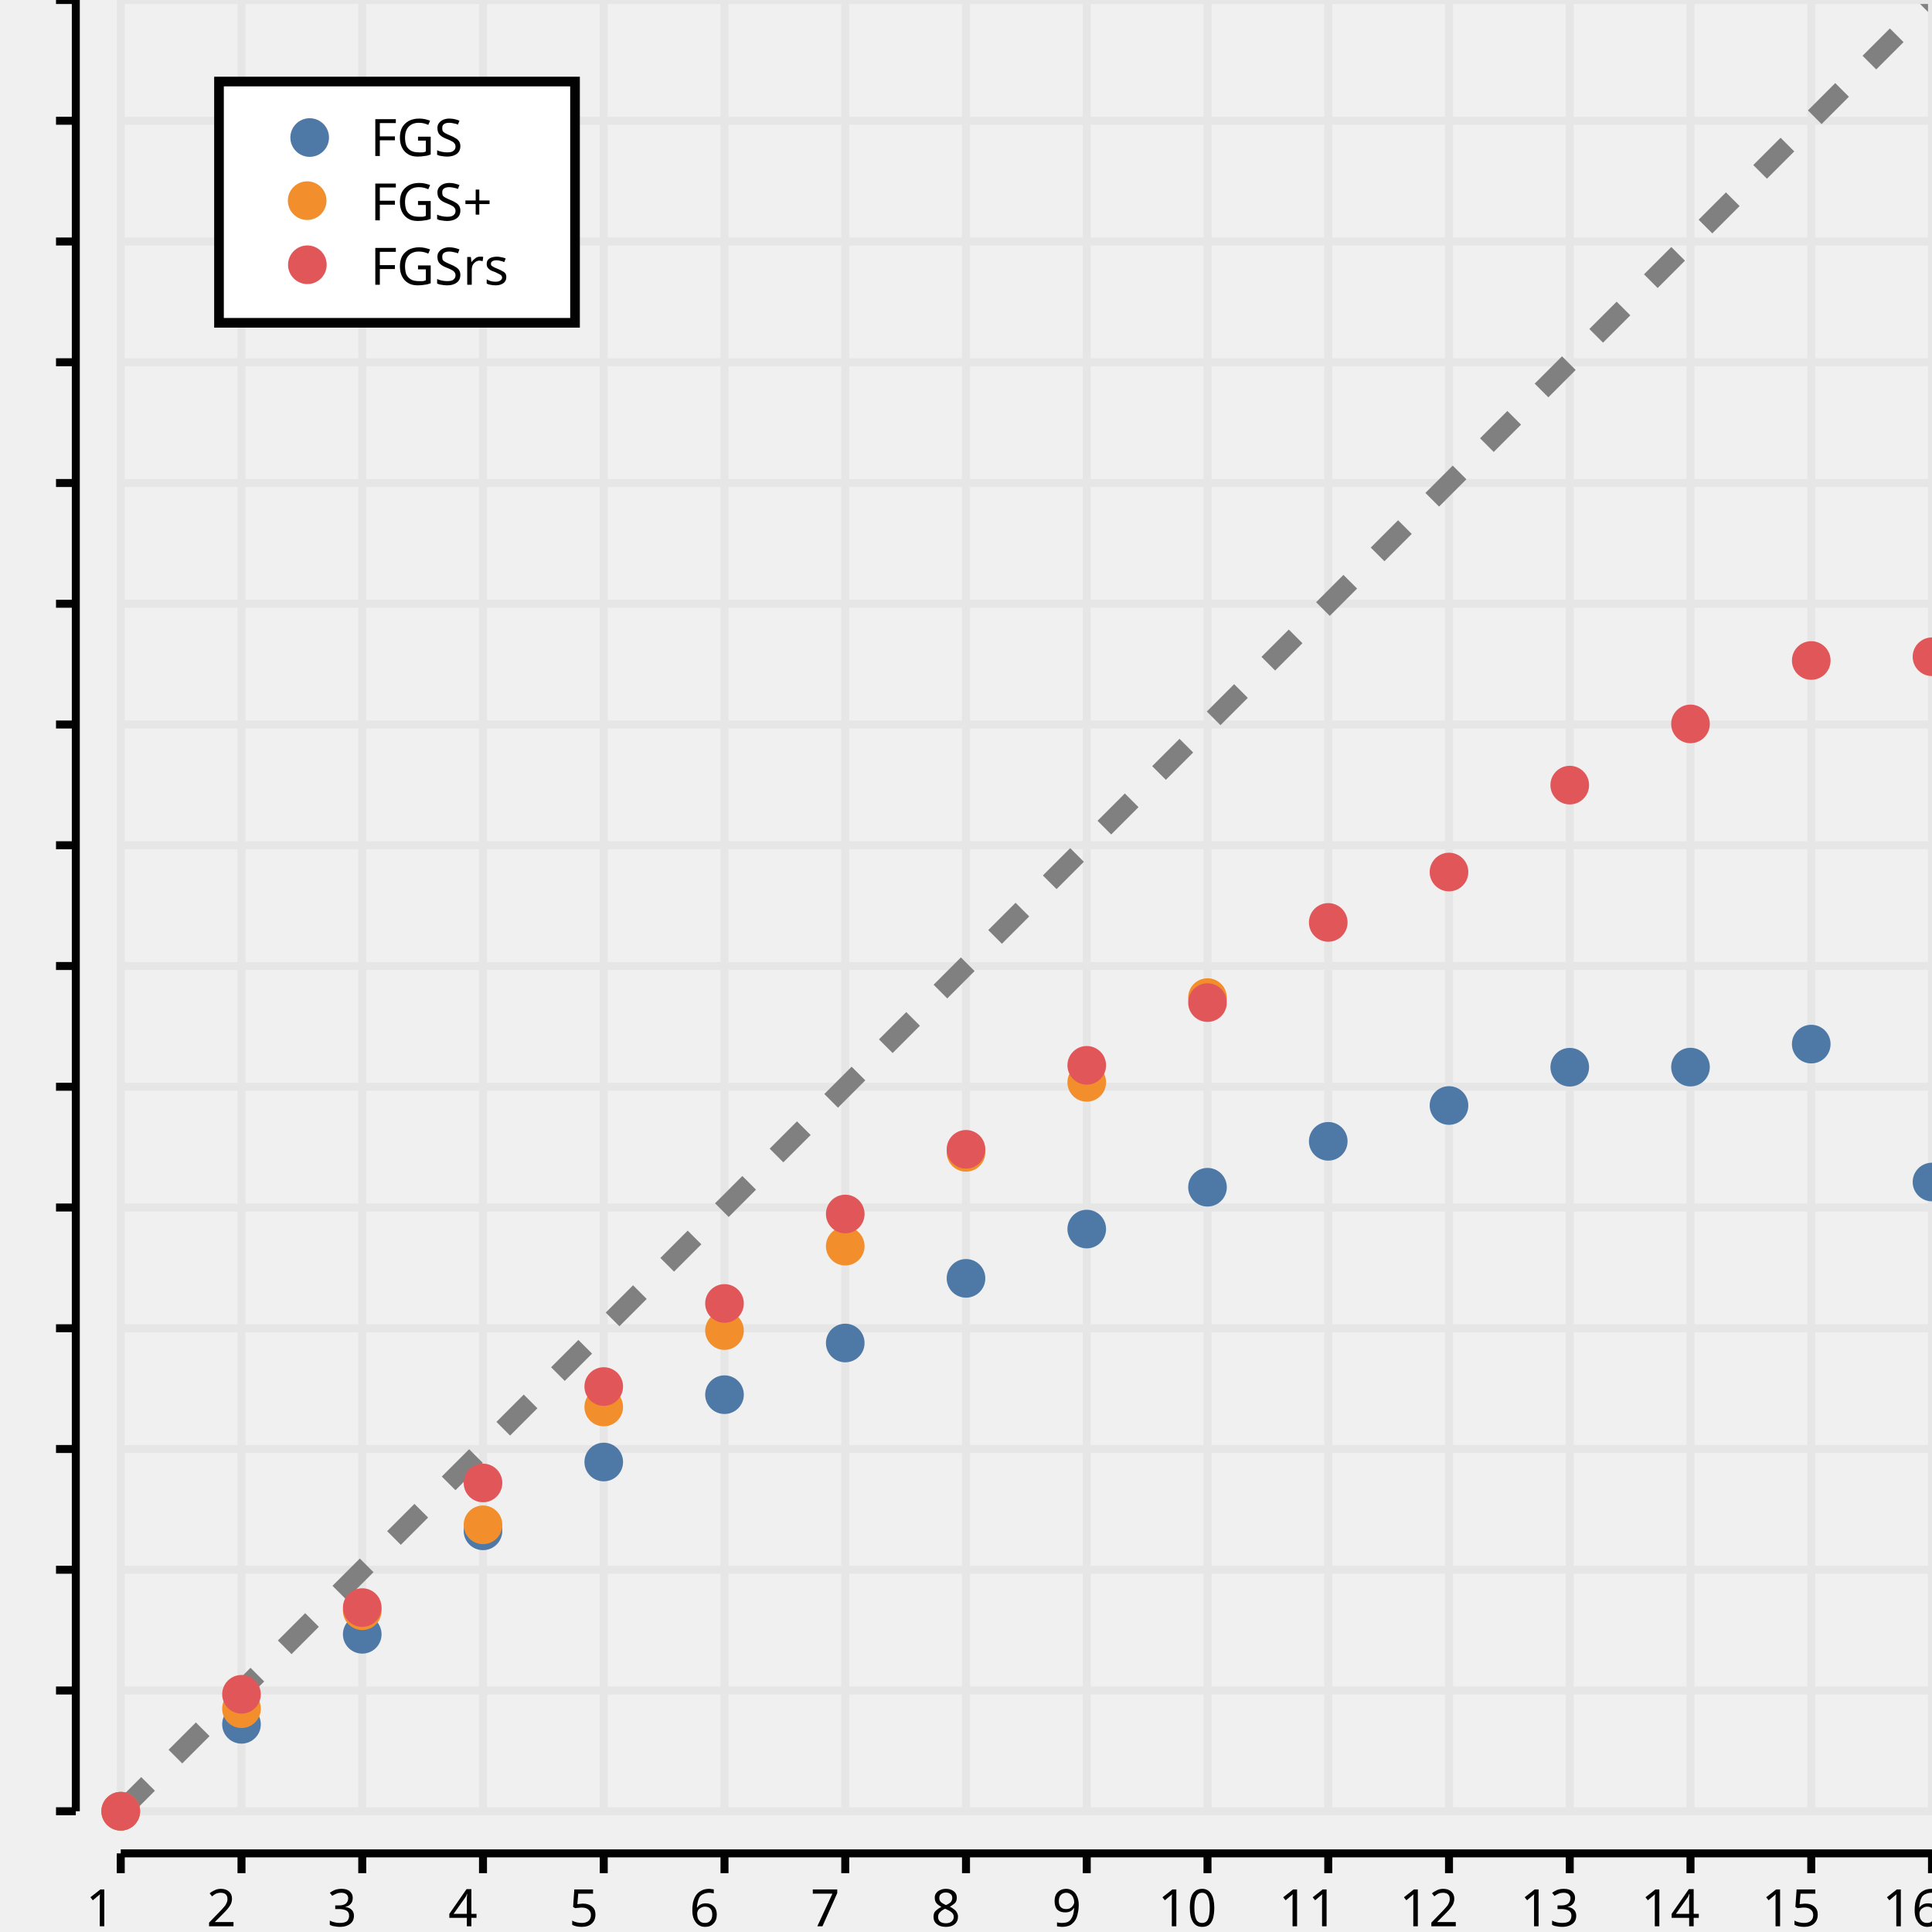
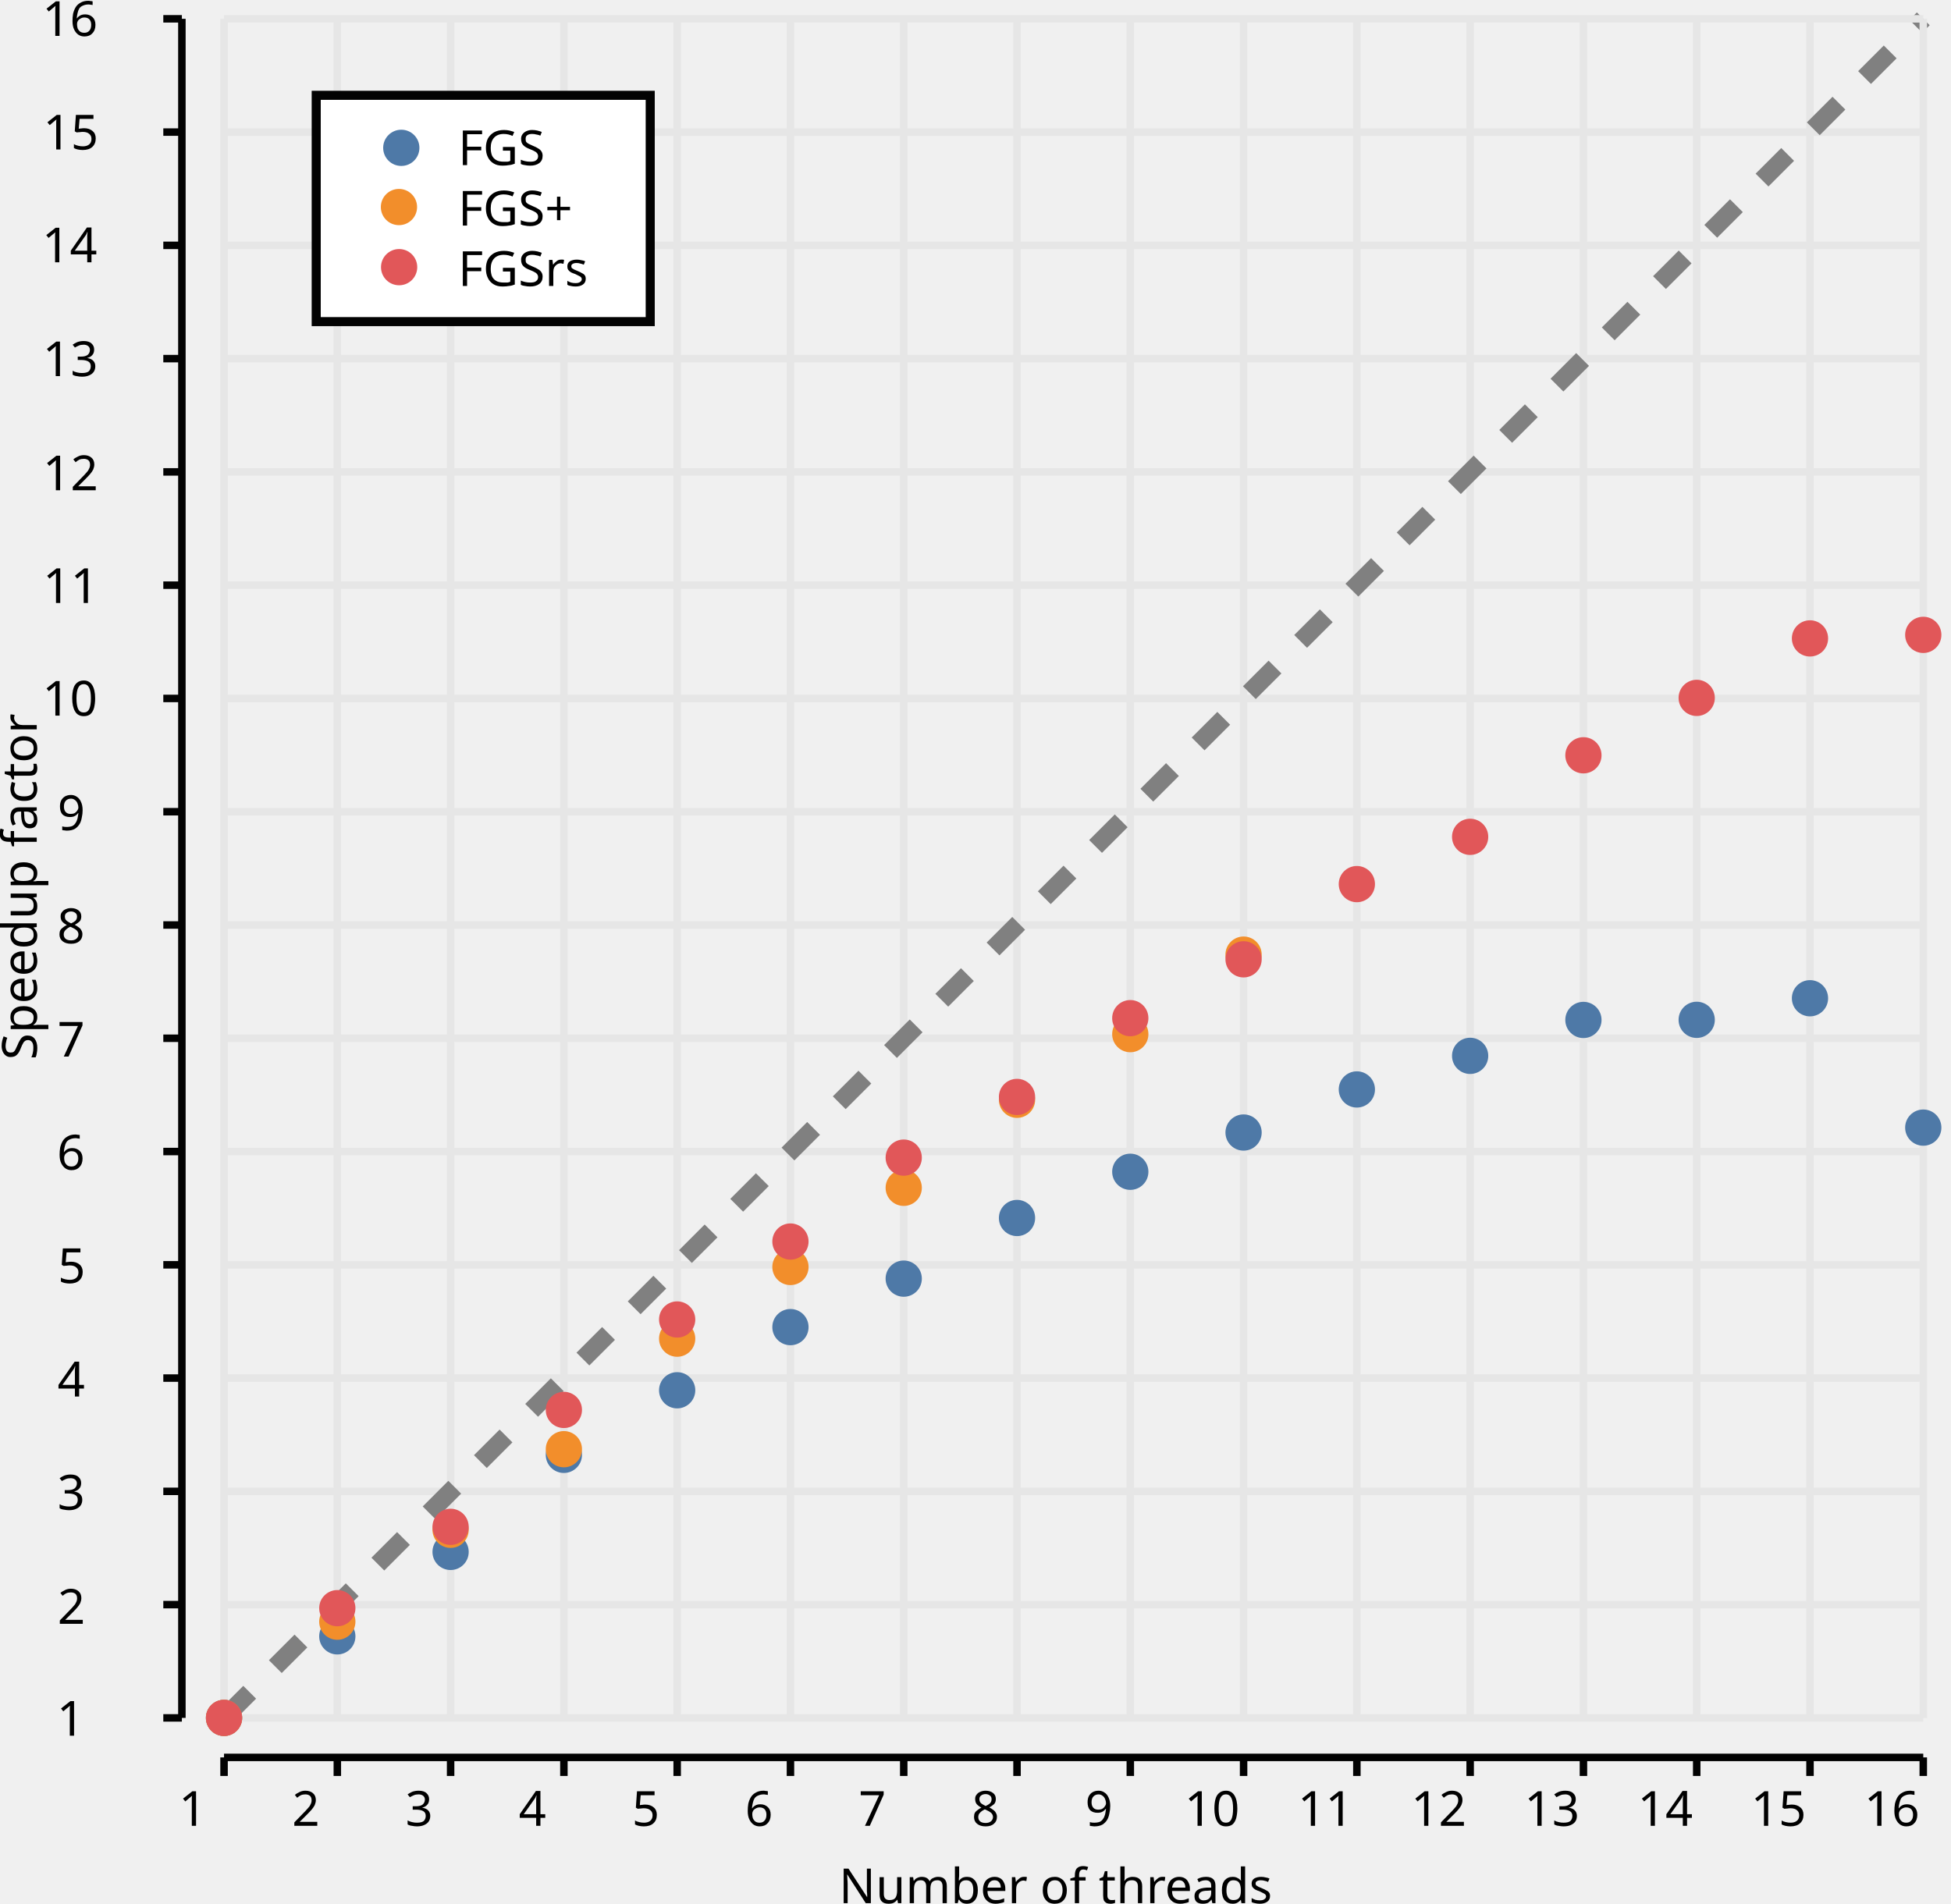
- <svg xmlns="http://www.w3.org/2000/svg" width="100" height="100" viewBox="0 -100 100 100" version="1.1" id="svg70">
-   <defs id="defs2" />
-   <path style="fill:none;stroke:#e6e6e6;stroke-width:0.413;stroke-opacity:1" d="m 6.25,-100 10e-5,93.75" id="path5231" />
-   <path style="fill:none;stroke:#e6e6e6;stroke-width:0.413;stroke-opacity:1" d="m 12.5,-100 10e-5,93.75" id="path5233" />
-   <path style="fill:none;stroke:#e6e6e6;stroke-width:0.413;stroke-opacity:1" d="m 18.75,-100 10e-5,93.75" id="path5235" />
-   <path style="fill:none;stroke:#e6e6e6;stroke-width:0.413;stroke-opacity:1" d="m 25,-100 10e-5,93.75" id="path5237" />
-   <path style="fill:none;stroke:#e6e6e6;stroke-width:0.413;stroke-opacity:1" d="m 31.25,-100 10e-5,93.75" id="path5239" />
-   <path style="fill:none;stroke:#e6e6e6;stroke-width:0.413;stroke-opacity:1" d="m 37.5,-100 1e-4,93.75" id="path5241" />
-   <path style="fill:none;stroke:#e6e6e6;stroke-width:0.413;stroke-opacity:1" d="m 43.75,-100 1e-4,93.75" id="path5243" />
-   <path style="fill:none;stroke:#e6e6e6;stroke-width:0.413;stroke-opacity:1" d="m 50,-100 1e-4,93.75" id="path5245" />
-   <path style="fill:none;stroke:#e6e6e6;stroke-width:0.413;stroke-opacity:1" d="m 56.25,-100 10e-5,93.75" id="path5247" />
-   <path style="fill:none;stroke:#e6e6e6;stroke-width:0.413;stroke-opacity:1" d="m 62.5,-100 1e-4,93.75" id="path5249" />
-   <path style="fill:none;stroke:#e6e6e6;stroke-width:0.413;stroke-opacity:1" d="m 68.75,-100 1e-4,93.75" id="path5251" />
-   <path style="fill:none;stroke:#e6e6e6;stroke-width:0.413;stroke-opacity:1" d="m 75,-100 1e-4,93.75" id="path5253" />
-   <path style="fill:none;stroke:#e6e6e6;stroke-width:0.413;stroke-opacity:1" d="m 81.25,-100 1e-4,93.75" id="path5255" />
-   <path style="fill:none;stroke:#e6e6e6;stroke-width:0.413;stroke-opacity:1" d="m 87.5,-100 1e-4,93.75" id="path5257" />
-   <path style="fill:none;stroke:#e6e6e6;stroke-width:0.413;stroke-opacity:1" d="m 93.75,-100 1e-4,93.75" id="path5259" />
-   <path style="fill:none;stroke:#e6e6e6;stroke-width:0.413;stroke-opacity:1" d="m 6.25,-93.75 93.75,-9.6e-5" id="path5263" />
-   <path style="fill:none;stroke:#e6e6e6;stroke-width:0.413;stroke-opacity:1" d="m 6.25,-87.5 93.75,-9.6e-5" id="path5265" />
-   <path style="fill:none;stroke:#e6e6e6;stroke-width:0.413;stroke-opacity:1" d="m 6.25,-81.25 93.75,-9.6e-5" id="path5267" />
-   <path style="fill:none;stroke:#e6e6e6;stroke-width:0.413;stroke-opacity:1" d="m 6.25,-75 93.75,-9.6e-5" id="path5269" />
-   <path style="fill:none;stroke:#e6e6e6;stroke-width:0.413;stroke-opacity:1" d="M 6.25,-68.75 100,-68.75" id="path5271" />
-   <path style="fill:none;stroke:#e6e6e6;stroke-width:0.413;stroke-opacity:1" d="m 6.25,-62.5 93.75,-9.6e-5" id="path5273" />
-   <path style="fill:none;stroke:#e6e6e6;stroke-width:0.413;stroke-opacity:1" d="m 6.25,-56.25 93.75,-9.6e-5" id="path5275" />
-   <path style="fill:none;stroke:#e6e6e6;stroke-width:0.413;stroke-opacity:1" d="m 6.25,-50 93.75,-9.6e-5" id="path5277" />
-   <path style="fill:none;stroke:#e6e6e6;stroke-width:0.413;stroke-opacity:1" d="m 6.25,-43.75 93.75,-9.6e-5" id="path5279" />
-   <path style="fill:none;stroke:#e6e6e6;stroke-width:0.413;stroke-opacity:1" d="m 6.25,-37.5 93.75,-9.6e-5" id="path5281" />
-   <path style="fill:none;stroke:#e6e6e6;stroke-width:0.413;stroke-opacity:1" d="m 6.25,-31.25 93.75,-9.6e-5" id="path5283" />
-   <path style="fill:none;stroke:#e6e6e6;stroke-width:0.413;stroke-opacity:1" d="m 6.25,-25 93.75,-9.6e-5" id="path5285" />
-   <path style="fill:none;stroke:#e6e6e6;stroke-width:0.413;stroke-opacity:1" d="m 6.25,-18.75 93.75,-9.6e-5" id="path5287" />
-   <path style="fill:none;stroke:#e6e6e6;stroke-width:0.413;stroke-opacity:1" d="m 6.25,-12.5 93.75,-9.6e-5" id="path5289" />
-   <path style="fill:none;stroke:#e6e6e6;stroke-width:0.413;stroke-opacity:1" d="M 6.25,-6.25 100,-6.25" id="path5291" />
-   <path d="M 6.25,-6.25 100,-100" stroke="#808080" stroke-dasharray="2, 2" id="path6" />
-   <path style="fill:none;stroke:#020202;stroke-width:0.413;stroke-opacity:1" d="M 6.25,-3.045 V -4.07" id="path6302" />
-   <path style="fill:none;stroke:#020202;stroke-width:0.413;stroke-opacity:1" d="M 12.5,-3.045 V -4.07" id="path6304" />
-   <path style="fill:none;stroke:#020202;stroke-width:0.413;stroke-opacity:1" d="M 18.75,-3.045 V -4.07" id="path6306" />
-   <path style="fill:none;stroke:#020202;stroke-width:0.413;stroke-opacity:1" d="M 25,-3.045 V -4.07" id="path6308" />
-   <path style="fill:none;stroke:#020202;stroke-width:0.413;stroke-opacity:1" d="M 31.25,-3.045 V -4.07" id="path6310" />
-   <path style="fill:none;stroke:#020202;stroke-width:0.413;stroke-opacity:1" d="M 37.5,-3.045 V -4.07" id="path6312" />
-   <path style="fill:none;stroke:#020202;stroke-width:0.413;stroke-opacity:1" d="M 43.75,-3.045 V -4.07" id="path6314" />
-   <path style="fill:none;stroke:#020202;stroke-width:0.413;stroke-opacity:1" d="M 50,-3.045 V -4.07" id="path6316" />
-   <path style="fill:none;stroke:#020202;stroke-width:0.413;stroke-opacity:1" d="M 56.25,-3.045 V -4.07" id="path6318" />
-   <path style="fill:none;stroke:#020202;stroke-width:0.413;stroke-opacity:1" d="M 62.5,-3.045 V -4.07" id="path6320" />
-   <path style="fill:none;stroke:#020202;stroke-width:0.413;stroke-opacity:1" d="M 68.75,-3.045 V -4.07" id="path6322" />
-   <path style="fill:none;stroke:#020202;stroke-width:0.413;stroke-opacity:1" d="M 75,-3.045 V -4.07" id="path6324" />
-   <path style="fill:none;stroke:#020202;stroke-width:0.413;stroke-opacity:1" d="M 81.25,-3.045 V -4.07" id="path6326" />
-   <path style="fill:none;stroke:#020202;stroke-width:0.413;stroke-opacity:1" d="M 87.5,-3.045 V -4.07" id="path6328" />
-   <path style="fill:none;stroke:#020202;stroke-width:0.413;stroke-opacity:1" d="M 93.75,-3.045 V -4.07" id="path6330" />
-   <path style="fill:none;stroke:#020202;stroke-width:0.413;stroke-opacity:1" d="M 100,-3.045 V -4.07" id="path6900" />
-   <path style="fill:none;stroke:#020202;stroke-width:0.413;stroke-opacity:1" d="m 2.899,-93.75 h 1.024" id="path6906" />
-   <path style="fill:none;stroke:#020202;stroke-width:0.413;stroke-opacity:1" d="m 2.899,-87.5 h 1.024" id="path6908" />
-   <path style="fill:none;stroke:#020202;stroke-width:0.413;stroke-opacity:1" d="m 2.899,-81.25 h 1.024" id="path6910" />
-   <path style="fill:none;stroke:#020202;stroke-width:0.413;stroke-opacity:1" d="m 2.899,-75 h 1.024" id="path6912" />
-   <path style="fill:none;stroke:#020202;stroke-width:0.413;stroke-opacity:1" d="m 2.899,-68.75 h 1.024" id="path6914" />
-   <path style="fill:none;stroke:#020202;stroke-width:0.413;stroke-opacity:1" d="m 2.899,-62.5 h 1.024" id="path6916" />
-   <path style="fill:none;stroke:#020202;stroke-width:0.413;stroke-opacity:1" d="m 2.899,-56.25 h 1.024" id="path6918" />
-   <path style="fill:none;stroke:#020202;stroke-width:0.413;stroke-opacity:1" d="m 2.899,-50 h 1.024" id="path6920" />
-   <path style="fill:none;stroke:#020202;stroke-width:0.413;stroke-opacity:1" d="m 2.899,-43.75 h 1.024" id="path6922" />
-   <path style="fill:none;stroke:#020202;stroke-width:0.413;stroke-opacity:1" d="m 2.899,-37.5 h 1.024" id="path6924" />
-   <path style="fill:none;stroke:#020202;stroke-width:0.413;stroke-opacity:1" d="m 2.899,-31.25 h 1.024" id="path6926" />
-   <path style="fill:none;stroke:#020202;stroke-width:0.413;stroke-opacity:1" d="m 2.899,-25 h 1.024" id="path6928" />
-   <path style="fill:none;stroke:#020202;stroke-width:0.413;stroke-opacity:1" d="m 2.899,-18.75 h 1.024" id="path6930" />
-   <path style="fill:none;stroke:#020202;stroke-width:0.413;stroke-opacity:1" d="m 2.899,-12.5 h 1.024" id="path6932" />
-   <path style="fill:none;stroke:#020202;stroke-width:0.413;stroke-opacity:1" d="m 2.899,-6.25 h 1.024" id="path6934" />
-   <path style="fill:none;stroke:#020202;stroke-width:0.413;stroke-opacity:1" d="m 2.899,-100 h 1.024" id="path6938" />
-   <path style="fill:none;stroke:#020202;stroke-width:0.413;stroke-opacity:1" d="M 3.924,-6.25 V -100" id="path6944" />
-   <path style="fill:none;stroke:#020202;stroke-width:0.413;stroke-opacity:1" d="M 100,-4.07 H 6.25" id="path7121" />
-   <text xml:space="preserve" style="font-size:2.667px;line-height:1.25;font-family:sans-serif;-inkscape-font-specification:'sans-serif, Normal';text-align:center;letter-spacing:0px;text-anchor:middle" x="6.25" y="-0.296" id="text28380">
-     <tspan id="tspan28378" x="6.25" y="-0.296">1</tspan>
+ <svg xmlns="http://www.w3.org/2000/svg" width="107.64" height="105.05" version="1.1" viewBox="0 -100 107.64 105.05">
+   <g fill="none" stroke="#e6e6e6" stroke-width=".413">
+     <path d="m12.361-98.962 1e-4 93.75" />
+     <path d="m18.611-98.962 1e-4 93.75" />
+     <path d="m24.861-98.962 1e-4 93.75" />
+     <path d="m31.111-98.962 1e-4 93.75" />
+     <path d="m37.361-98.962 1e-4 93.75" />
+     <path d="m43.611-98.962 1e-4 93.75" />
+     <path d="m49.861-98.962 1e-4 93.75" />
+     <path d="m56.111-98.962 1e-4 93.75" />
+     <path d="m62.361-98.962 1e-4 93.75" />
+     <path d="m68.611-98.962 1e-4 93.75" />
+     <path d="m74.861-98.962 1e-4 93.75" />
+     <path d="m81.111-98.962 1e-4 93.75" />
+     <path d="m87.361-98.962 1e-4 93.75" />
+     <path d="m93.611-98.962 1e-4 93.75" />
+     <path d="m99.861-98.962 1e-4 93.75" />
+     <path d="m12.361-92.712 93.75-9.6e-5" />
+     <path d="m12.361-86.462 93.75-9.6e-5" />
+     <path d="m12.361-80.212 93.75-9.6e-5" />
+     <path d="m12.361-73.962 93.75-9.6e-5" />
+     <path d="m12.361-67.712 93.75-9.6e-5" />
+     <path d="m12.361-61.462 93.75-9.6e-5" />
+     <path d="m12.361-55.212 93.75-9.6e-5" />
+     <path d="m12.361-48.962 93.75-9.6e-5" />
+     <path d="m12.361-42.712 93.75-9.6e-5" />
+     <path d="m12.361-36.462 93.75-9.6e-5" />
+     <path d="m12.361-30.212 93.75-9.6e-5" />
+     <path d="m12.361-23.962 93.75-9.6e-5" />
+     <path d="m12.361-17.712 93.75-9.6e-5" />
+     <path d="m12.361-11.462 93.75-9.6e-5" />
+     <path d="m12.361-5.212 93.75-9.56e-5" />
+   </g>
+   <path d="m12.361-5.212 93.75-93.75" stroke="#808080" stroke-dasharray="2, 2" />
+   <g fill="none" stroke="#020202" stroke-width=".413">
+     <path d="m12.361-2.008v-1.024" />
+     <path d="m18.611-2.008v-1.024" />
+     <path d="m24.861-2.008v-1.024" />
+     <path d="m31.111-2.008v-1.024" />
+     <path d="m37.361-2.008v-1.024" />
+     <path d="m43.611-2.008v-1.024" />
+     <path d="m49.861-2.008v-1.024" />
+     <path d="m56.111-2.008v-1.024" />
+     <path d="m62.361-2.008v-1.024" />
+     <path d="m68.611-2.008v-1.024" />
+     <path d="m74.861-2.008v-1.024" />
+     <path d="m81.111-2.008v-1.024" />
+     <path d="m87.361-2.008v-1.024" />
+     <path d="m93.611-2.008v-1.024" />
+     <path d="m99.861-2.008v-1.024" />
+     <path d="m106.11-2.008v-1.024" />
+     <path d="m9.01-92.712h1.024" />
+     <path d="m9.01-86.462h1.024" />
+     <path d="m9.01-80.212h1.024" />
+     <path d="m9.01-73.962h1.024" />
+     <path d="m9.01-67.712h1.024" />
+     <path d="m9.01-61.462h1.024" />
+     <path d="m9.01-55.212h1.024" />
+     <path d="m9.01-48.962h1.024" />
+     <path d="m9.01-42.712h1.024" />
+     <path d="m9.01-36.462h1.024" />
+     <path d="m9.01-30.212h1.024" />
+     <path d="m9.01-23.962h1.024" />
+     <path d="m9.01-17.712h1.024" />
+     <path d="m9.01-11.462h1.024" />
+     <path d="m9.01-5.212h1.024" />
+     <path d="m9.01-98.962h1.024" />
+     <path d="m10.035-5.212v-93.75" />
+     <path d="m106.11-3.032h-93.75" />
+   </g>
+   <g font-family="sans-serif" font-size="2.667px" letter-spacing="0px" text-anchor="middle">
+     <text x="12.361" y="0.742" text-align="center" style="line-height:1.25" xml:space="preserve">
+       <tspan x="12.361" y="0.742">1</tspan>
+     </text>
+     <text x="18.611" y="0.742" text-align="center" style="line-height:1.25" xml:space="preserve">
+       <tspan x="18.611" y="0.742">2</tspan>
+     </text>
+     <text x="24.861" y="0.742" text-align="center" style="line-height:1.25" xml:space="preserve">
+       <tspan x="24.861" y="0.742">3</tspan>
+     </text>
+     <text x="31.111" y="0.742" text-align="center" style="line-height:1.25" xml:space="preserve">
+       <tspan x="31.111" y="0.742">4</tspan>
+     </text>
+     <text x="37.361" y="0.742" text-align="center" style="line-height:1.25" xml:space="preserve">
+       <tspan x="37.361" y="0.742">5</tspan>
+     </text>
+     <text x="43.611" y="0.742" text-align="center" style="line-height:1.25" xml:space="preserve">
+       <tspan x="43.611" y="0.742">6</tspan>
+     </text>
+     <text x="49.861" y="0.742" text-align="center" style="line-height:1.25" xml:space="preserve">
+       <tspan x="49.861" y="0.742">7</tspan>
+     </text>
+     <text x="56.111" y="0.742" text-align="center" style="line-height:1.25" xml:space="preserve">
+       <tspan x="56.111" y="0.742">8</tspan>
+     </text>
+     <text x="62.361" y="0.742" text-align="center" style="line-height:1.25" xml:space="preserve">
+       <tspan x="62.361" y="0.742">9</tspan>
+     </text>
+     <text x="68.611" y="0.742" text-align="center" style="line-height:1.25" xml:space="preserve">
+       <tspan x="68.611" y="0.742">10</tspan>
+     </text>
+     <text x="74.861" y="0.742" text-align="center" style="line-height:1.25" xml:space="preserve">
+       <tspan x="74.861" y="0.742">11</tspan>
+     </text>
+     <text x="81.111" y="0.742" text-align="center" style="line-height:1.25" xml:space="preserve">
+       <tspan x="81.111" y="0.742">12</tspan>
+     </text>
+     <text x="87.361" y="0.742" text-align="center" style="line-height:1.25" xml:space="preserve">
+       <tspan x="87.361" y="0.742">13</tspan>
+     </text>
+     <text x="93.611" y="0.742" text-align="center" style="line-height:1.25" xml:space="preserve">
+       <tspan x="93.611" y="0.742">14</tspan>
+     </text>
+     <text x="99.861" y="0.742" text-align="center" style="line-height:1.25" xml:space="preserve">
+       <tspan x="99.861" y="0.742">15</tspan>
+     </text>
+     <text x="106.111" y="0.742" text-align="center" style="line-height:1.25" xml:space="preserve">
+       <tspan x="106.111" y="0.742">16</tspan>
+     </text>
+   </g>
+   <rect x="17.446" y="-94.741" width="18.428" height="12.487" fill="#fff" stroke="#020202" stroke-width=".5" />
+   <text x="25.27" y="-90.89" font-family="sans-serif" font-size="2.667px" letter-spacing="0px" style="line-height:1.25" xml:space="preserve">
+     <tspan x="25.27" y="-90.89">FGS</tspan>
+     <tspan x="25.27" y="-87.557">FGS+</tspan>
+     <tspan x="25.27" y="-84.224">FGSrs</tspan>
  </text>
-   <text xml:space="preserve" style="font-size:2.667px;line-height:1.25;font-family:sans-serif;-inkscape-font-specification:'sans-serif, Normal';text-align:center;letter-spacing:0px;text-anchor:middle" x="12.5" y="-0.296" id="text38774">
-     <tspan id="tspan38772" x="12.5" y="-0.296">2</tspan>
+   <circle cx="22.011" cy="-88.576" r="1" fill="#f28e2b" />
+   <circle cx="22.02" cy="-85.259" r="1" fill="#e15759" />
+   <circle cx="22.14" cy="-91.843" r="1" fill="#4e79a7" />
+   <g font-family="sans-serif" font-size="2.667px" letter-spacing="0px" text-anchor="middle">
+     <text x="5.629" y="-4.23" text-align="center" style="line-height:1.25" xml:space="preserve">
+       <tspan x="5.629" y="-4.23">1</tspan>
+     </text>
+     <text x="5.671" y="-10.404" text-align="center" style="line-height:1.25" xml:space="preserve">
+       <tspan x="5.671" y="-10.404">2</tspan>
+     </text>
+     <text x="5.659" y="-16.703" text-align="center" style="line-height:1.25" xml:space="preserve">
+       <tspan x="5.659" y="-16.703">3</tspan>
+     </text>
+     <text x="5.662" y="-22.947" text-align="center" style="line-height:1.25" xml:space="preserve">
+       <tspan x="5.662" y="-22.947">4</tspan>
+     </text>
+     <text x="5.685" y="-29.212" text-align="center" style="line-height:1.25" xml:space="preserve">
+       <tspan x="5.685" y="-29.212">5</tspan>
+     </text>
+     <text x="5.644" y="-35.467" text-align="center" style="line-height:1.25" xml:space="preserve">
+       <tspan x="5.644" y="-35.467">6</tspan>
+     </text>
+     <text x="5.657" y="-41.703" text-align="center" style="line-height:1.25" xml:space="preserve">
+       <tspan x="5.657" y="-41.703">7</tspan>
+     </text>
+     <text x="5.654" y="-47.958" text-align="center" style="line-height:1.25" xml:space="preserve">
+       <tspan x="5.654" y="-47.958">8</tspan>
+     </text>
+     <text x="5.663" y="-54.199" text-align="center" style="line-height:1.25" xml:space="preserve">
+       <tspan x="5.663" y="-54.199">9</tspan>
+     </text>
+     <text x="5.596" y="-60.516" text-align="center" style="line-height:1.25" xml:space="preserve">
+       <tspan x="5.596" y="-60.516">10</tspan>
+     </text>
+     <text x="5.629" y="-66.73" text-align="center" style="line-height:1.25" xml:space="preserve">
+       <tspan x="5.629" y="-66.73">11</tspan>
+     </text>
+     <text x="5.622" y="-72.952" text-align="center" style="line-height:1.25" xml:space="preserve">
+       <tspan x="5.622" y="-72.952">12</tspan>
+     </text>
+     <text x="5.614" y="-79.248" text-align="center" style="line-height:1.25" xml:space="preserve">
+       <tspan x="5.614" y="-79.248">13</tspan>
+     </text>
+     <text x="5.581" y="-85.529" text-align="center" style="line-height:1.25" xml:space="preserve">
+       <tspan x="5.581" y="-85.529">14</tspan>
+     </text>
+     <text x="5.641" y="-91.756" text-align="center" style="line-height:1.25" xml:space="preserve">
+       <tspan x="5.641" y="-91.756">15</tspan>
+     </text>
+     <text x="5.591" y="-98.021" text-align="center" style="line-height:1.25" xml:space="preserve">
+       <tspan x="5.591" y="-98.021">16</tspan>
+     </text>
+   </g>
+   <path d="m12.361-98.962 93.75-9.6e-5" fill="none" stroke="#e6e6e6" stroke-width=".413" />
+   <path d="m106.11-98.962 1e-4 93.75" fill="none" stroke="#e6e6e6" stroke-width=".413" />
+   <text x="59.276" y="5.011" font-family="sans-serif" font-size="2.667px" letter-spacing="0px" text-align="center" text-anchor="middle" style="line-height:1.25" xml:space="preserve">
+     <tspan x="59.276" y="5.011">Number of threads</tspan>
  </text>
-   <text xml:space="preserve" style="font-size:2.667px;line-height:1.25;font-family:sans-serif;-inkscape-font-specification:'sans-serif, Normal';text-align:center;letter-spacing:0px;text-anchor:middle" x="18.75" y="-0.296" id="text41780">
-     <tspan id="tspan41778" x="18.75" y="-0.296">3</tspan>
+   <text transform="rotate(-90)" x="52.114" y="2.026" font-family="sans-serif" font-size="2.667px" letter-spacing="0px" text-align="center" text-anchor="middle" style="line-height:1.25" xml:space="preserve">
+     <tspan x="52.114" y="2.026">Speedup factor</tspan>
  </text>
-   <text xml:space="preserve" style="font-size:2.667px;line-height:1.25;font-family:sans-serif;-inkscape-font-specification:'sans-serif, Normal';text-align:center;letter-spacing:0px;text-anchor:middle" x="25" y="-0.296" id="text51370">
-     <tspan id="tspan51368" x="25" y="-0.296">4</tspan>
-   </text>
-   <text xml:space="preserve" style="font-size:2.667px;line-height:1.25;font-family:sans-serif;-inkscape-font-specification:'sans-serif, Normal';text-align:center;letter-spacing:0px;text-anchor:middle" x="31.25" y="-0.296" id="text52154">
-     <tspan id="tspan52152" x="31.25" y="-0.296">5</tspan>
-   </text>
-   <text xml:space="preserve" style="font-size:2.667px;line-height:1.25;font-family:sans-serif;-inkscape-font-specification:'sans-serif, Normal';text-align:center;letter-spacing:0px;text-anchor:middle" x="37.5" y="-0.296" id="text54066">
-     <tspan id="tspan54064" x="37.5" y="-0.296">6</tspan>
-   </text>
-   <text xml:space="preserve" style="font-size:2.667px;line-height:1.25;font-family:sans-serif;-inkscape-font-specification:'sans-serif, Normal';text-align:center;letter-spacing:0px;text-anchor:middle" x="43.75" y="-0.296" id="text54664">
-     <tspan id="tspan54662" x="43.75" y="-0.296">7</tspan>
-   </text>
-   <text xml:space="preserve" style="font-size:2.667px;line-height:1.25;font-family:sans-serif;-inkscape-font-specification:'sans-serif, Normal';text-align:center;letter-spacing:0px;text-anchor:middle" x="50" y="-0.296" id="text55328">
-     <tspan id="tspan55326" x="50" y="-0.296">8</tspan>
-   </text>
-   <text xml:space="preserve" style="font-size:2.667px;line-height:1.25;font-family:sans-serif;-inkscape-font-specification:'sans-serif, Normal';text-align:center;letter-spacing:0px;text-anchor:middle" x="56.25" y="-0.296" id="text55574">
-     <tspan id="tspan55572" x="56.25" y="-0.296">9</tspan>
-   </text>
-   <text xml:space="preserve" style="font-size:2.667px;line-height:1.25;font-family:sans-serif;-inkscape-font-specification:'sans-serif, Normal';text-align:center;letter-spacing:0px;text-anchor:middle" x="62.5" y="-0.296" id="text56546">
-     <tspan id="tspan56544" x="62.5" y="-0.296">10</tspan>
-   </text>
-   <text xml:space="preserve" style="font-size:2.667px;line-height:1.25;font-family:sans-serif;-inkscape-font-specification:'sans-serif, Normal';text-align:center;letter-spacing:0px;text-anchor:middle" x="68.75" y="-0.296" id="text58330">
-     <tspan id="tspan58328" x="68.75" y="-0.296">11</tspan>
-   </text>
-   <text xml:space="preserve" style="font-size:2.667px;line-height:1.25;font-family:sans-serif;-inkscape-font-specification:'sans-serif, Normal';text-align:center;letter-spacing:0px;text-anchor:middle" x="75" y="-0.296" id="text59840">
-     <tspan id="tspan59838" x="75" y="-0.296">12</tspan>
-   </text>
-   <text xml:space="preserve" style="font-size:2.667px;line-height:1.25;font-family:sans-serif;-inkscape-font-specification:'sans-serif, Normal';text-align:center;letter-spacing:0px;text-anchor:middle" x="81.25" y="-0.296" id="text61186">
-     <tspan id="tspan61184" x="81.25" y="-0.296">13</tspan>
-   </text>
-   <text xml:space="preserve" style="font-size:2.667px;line-height:1.25;font-family:sans-serif;-inkscape-font-specification:'sans-serif, Normal';text-align:center;letter-spacing:0px;text-anchor:middle" x="87.5" y="-0.296" id="text62378">
-     <tspan id="tspan62376" x="87.5" y="-0.296">14</tspan>
-   </text>
-   <text xml:space="preserve" style="font-size:2.667px;line-height:1.25;font-family:sans-serif;-inkscape-font-specification:'sans-serif, Normal';text-align:center;letter-spacing:0px;text-anchor:middle" x="93.75" y="-0.296" id="text63042">
-     <tspan id="tspan63040" x="93.75" y="-0.296">15</tspan>
-   </text>
-   <text xml:space="preserve" style="font-size:2.667px;line-height:1.25;font-family:sans-serif;-inkscape-font-specification:'sans-serif, Normal';text-align:center;letter-spacing:0px;text-anchor:middle" x="100" y="-0.296" id="text64146">
-     <tspan id="tspan64144" x="100" y="-0.296">16</tspan>
-   </text>
-   <rect style="fill:#ffffff;stroke:#020202;stroke-width:0.5;stroke-miterlimit:4;stroke-dasharray:none;stroke-opacity:1" id="rect69719" width="18.428" height="12.487" x="11.335" y="-95.779" />
-   <text xml:space="preserve" style="font-size:2.667px;line-height:1.25;font-family:sans-serif;-inkscape-font-specification:'sans-serif, Normal';text-align:start;letter-spacing:0px;text-anchor:start" x="19.16" y="-91.928" id="text75953">
-     <tspan id="tspan75951" x="19.16" y="-91.928">FGS</tspan>
-     <tspan x="19.16" y="-88.595" id="tspan75955">FGS+</tspan>
-     <tspan x="19.16" y="-85.261" id="tspan75957">FGSrs</tspan>
-   </text>
-   <circle cx="15.9" cy="-89.614" r="1" fill="#f28e2b" id="circle78700" />
-   <circle cx="15.909" cy="-86.296" r="1" fill="#76b7b2" id="circle78702" style="fill:#e15759;fill-opacity:1" />
-   <circle cx="16.029" cy="-92.881" r="1" fill="#4e79a7" id="circle78704" />
-   <text xml:space="preserve" style="font-size:2.667px;line-height:1.25;font-family:sans-serif;-inkscape-font-specification:'sans-serif, Normal';text-align:center;letter-spacing:0px;text-anchor:middle" x="-0.482" y="-5.268" id="text78807">
-     <tspan id="tspan78805" x="-0.482" y="-5.268">1</tspan>
-   </text>
-   <text xml:space="preserve" style="font-size:2.667px;line-height:1.25;font-family:sans-serif;-inkscape-font-specification:'sans-serif, Normal';text-align:center;letter-spacing:0px;text-anchor:middle" x="-0.44" y="-11.441" id="text78811">
-     <tspan id="tspan78809" x="-0.44" y="-11.441">2</tspan>
-   </text>
-   <text xml:space="preserve" style="font-size:2.667px;line-height:1.25;font-family:sans-serif;-inkscape-font-specification:'sans-serif, Normal';text-align:center;letter-spacing:0px;text-anchor:middle" x="-0.452" y="-17.741" id="text78815">
-     <tspan id="tspan78813" x="-0.452" y="-17.741">3</tspan>
-   </text>
-   <text xml:space="preserve" style="font-size:2.667px;line-height:1.25;font-family:sans-serif;-inkscape-font-specification:'sans-serif, Normal';text-align:center;letter-spacing:0px;text-anchor:middle" x="-0.449" y="-23.985" id="text78819">
-     <tspan id="tspan78817" x="-0.449" y="-23.985">4</tspan>
-   </text>
-   <text xml:space="preserve" style="font-size:2.667px;line-height:1.25;font-family:sans-serif;-inkscape-font-specification:'sans-serif, Normal';text-align:center;letter-spacing:0px;text-anchor:middle" x="-0.426" y="-30.25" id="text78823">
-     <tspan id="tspan78821" x="-0.426" y="-30.25">5</tspan>
-   </text>
-   <text xml:space="preserve" style="font-size:2.667px;line-height:1.25;font-family:sans-serif;-inkscape-font-specification:'sans-serif, Normal';text-align:center;letter-spacing:0px;text-anchor:middle" x="-0.466" y="-36.505" id="text78827">
-     <tspan id="tspan78825" x="-0.466" y="-36.505">6</tspan>
-   </text>
-   <text xml:space="preserve" style="font-size:2.667px;line-height:1.25;font-family:sans-serif;-inkscape-font-specification:'sans-serif, Normal';text-align:center;letter-spacing:0px;text-anchor:middle" x="-0.454" y="-42.74" id="text78831">
-     <tspan id="tspan78829" x="-0.454" y="-42.74">7</tspan>
-   </text>
-   <text xml:space="preserve" style="font-size:2.667px;line-height:1.25;font-family:sans-serif;-inkscape-font-specification:'sans-serif, Normal';text-align:center;letter-spacing:0px;text-anchor:middle" x="-0.457" y="-48.995" id="text78835">
-     <tspan id="tspan78833" x="-0.457" y="-48.995">8</tspan>
-   </text>
-   <text xml:space="preserve" style="font-size:2.667px;line-height:1.25;font-family:sans-serif;-inkscape-font-specification:'sans-serif, Normal';text-align:center;letter-spacing:0px;text-anchor:middle" x="-0.448" y="-55.236" id="text78839">
-     <tspan id="tspan78837" x="-0.448" y="-55.236">9</tspan>
-   </text>
-   <text xml:space="preserve" style="font-size:2.667px;line-height:1.25;font-family:sans-serif;-inkscape-font-specification:'sans-serif, Normal';text-align:center;letter-spacing:0px;text-anchor:middle" x="-0.515" y="-61.554" id="text78843">
-     <tspan id="tspan78841" x="-0.515" y="-61.554">10</tspan>
-   </text>
-   <text xml:space="preserve" style="font-size:2.667px;line-height:1.25;font-family:sans-serif;-inkscape-font-specification:'sans-serif, Normal';text-align:center;letter-spacing:0px;text-anchor:middle" x="-0.482" y="-67.768" id="text78847">
-     <tspan id="tspan78845" x="-0.482" y="-67.768">11</tspan>
-   </text>
-   <text xml:space="preserve" style="font-size:2.667px;line-height:1.25;font-family:sans-serif;-inkscape-font-specification:'sans-serif, Normal';text-align:center;letter-spacing:0px;text-anchor:middle" x="-0.489" y="-73.99" id="text78851">
-     <tspan id="tspan78849" x="-0.489" y="-73.99">12</tspan>
-   </text>
-   <text xml:space="preserve" style="font-size:2.667px;line-height:1.25;font-family:sans-serif;-inkscape-font-specification:'sans-serif, Normal';text-align:center;letter-spacing:0px;text-anchor:middle" x="-0.497" y="-80.286" id="text78855">
-     <tspan id="tspan78853" x="-0.497" y="-80.286">13</tspan>
-   </text>
-   <text xml:space="preserve" style="font-size:2.667px;line-height:1.25;font-family:sans-serif;-inkscape-font-specification:'sans-serif, Normal';text-align:center;letter-spacing:0px;text-anchor:middle" x="-0.53" y="-86.567" id="text78859">
-     <tspan id="tspan78857" x="-0.53" y="-86.567">14</tspan>
-   </text>
-   <text xml:space="preserve" style="font-size:2.667px;line-height:1.25;font-family:sans-serif;-inkscape-font-specification:'sans-serif, Normal';text-align:center;letter-spacing:0px;text-anchor:middle" x="-0.47" y="-92.794" id="text78863">
-     <tspan id="tspan78861" x="-0.47" y="-92.794">15</tspan>
-   </text>
-   <text xml:space="preserve" style="font-size:2.667px;line-height:1.25;font-family:sans-serif;-inkscape-font-specification:'sans-serif, Normal';text-align:center;letter-spacing:0px;text-anchor:middle" x="-0.52" y="-99.059" id="text78867">
-     <tspan id="tspan78865" x="-0.52" y="-99.059">16</tspan>
-   </text>
-   <path style="fill:none;stroke:#e6e6e6;stroke-width:0.413;stroke-opacity:1" d="M 6.25,-100 100,-100" id="path935" />
-   <path style="fill:none;stroke:#e6e6e6;stroke-width:0.413;stroke-opacity:1" d="m 100,-100 1e-4,93.75" id="path1019" />
-   <text xml:space="preserve" style="font-size:2.667px;line-height:1.25;font-family:sans-serif;-inkscape-font-specification:'sans-serif, Normal';text-align:center;letter-spacing:0px;text-anchor:middle" x="53.165" y="3.973" id="text1422">
-     <tspan id="tspan1420" x="53.165" y="3.973">Number of threads</tspan>
-   </text>
-   <text xml:space="preserve" style="font-size:2.667px;line-height:1.25;font-family:sans-serif;-inkscape-font-specification:'sans-serif, Normal';text-align:center;letter-spacing:0px;text-anchor:middle" x="53.152" y="-4.085" id="text1748" transform="rotate(-90)">
-     <tspan id="tspan1746" x="53.152" y="-4.085">Speedup factor</tspan>
-   </text>
-   <g id="g1137" transform="translate(-107.1431,-0.3365716)">
-     <circle cx="113.393" cy="-5.914" r="1" fill="#4e79a7" id="circle498" />
-     <circle cx="113.393" cy="-5.914" r="1" fill="#f28e2b" id="circle500" />
-     <circle cx="113.393" cy="-5.914" r="1" fill="#e15759" id="circle502" />
-     <circle cx="119.643" cy="-10.413" r="1" fill="#4e79a7" id="circle506" />
-     <circle cx="119.643" cy="-11.222" r="1" fill="#f28e2b" id="circle508" />
-     <circle cx="119.643" cy="-11.967" r="1" fill="#e15759" id="circle510" />
-     <circle cx="125.893" cy="-15.072" r="1" fill="#4e79a7" id="circle514" />
-     <circle cx="125.893" cy="-16.292" r="1" fill="#f28e2b" id="circle516" />
-     <circle cx="125.893" cy="-16.455" r="1" fill="#e15759" id="circle518" />
-     <circle cx="132.143" cy="-20.427" r="1" fill="#4e79a7" id="circle522" />
-     <circle cx="132.143" cy="-20.739" r="1" fill="#f28e2b" id="circle524" />
-     <circle cx="132.143" cy="-22.906" r="1" fill="#e15759" id="circle526" />
-     <circle cx="138.393" cy="-23.99" r="1" fill="#4e79a7" id="circle530" />
-     <circle cx="138.393" cy="-26.838" r="1" fill="#f28e2b" id="circle532" />
-     <circle cx="138.393" cy="-27.896" r="1" fill="#e15759" id="circle534" />
-     <circle cx="144.643" cy="-27.475" r="1" fill="#4e79a7" id="circle538" />
-     <circle cx="144.643" cy="-30.793" r="1" fill="#f28e2b" id="circle540" />
-     <circle cx="144.643" cy="-32.197" r="1" fill="#e15759" id="circle542" />
-     <circle cx="150.893" cy="-30.15" r="1" fill="#4e79a7" id="circle546" />
-     <circle cx="150.893" cy="-35.162" r="1" fill="#f28e2b" id="circle548" />
-     <circle cx="150.893" cy="-36.827" r="1" fill="#e15759" id="circle550" />
-     <circle cx="157.143" cy="-33.496" r="1" fill="#4e79a7" id="circle554" />
-     <circle cx="157.143" cy="-40.019" r="1" fill="#f28e2b" id="circle556" />
-     <circle cx="157.143" cy="-40.175" r="1" fill="#e15759" id="circle558" />
-     <circle cx="163.393" cy="-36.047" r="1" fill="#4e79a7" id="circle562" />
-     <circle cx="163.393" cy="-43.641" r="1" fill="#f28e2b" id="circle564" />
-     <circle cx="163.393" cy="-44.522" r="1" fill="#e15759" id="circle566" />
-     <circle cx="169.643" cy="-38.212" r="1" fill="#4e79a7" id="circle570" />
-     <circle cx="169.643" cy="-48.028" r="1" fill="#f28e2b" id="circle572" />
-     <circle cx="169.643" cy="-47.769" r="1" fill="#e15759" id="circle574" />
-     <circle cx="175.893" cy="-40.589" r="1" fill="#4e79a7" id="circle578" />
-     <circle cx="175.893" cy="-51.919" r="1" fill="#e15759" id="circle580" />
-     <circle cx="182.143" cy="-42.443" r="1" fill="#4e79a7" id="circle584" />
-     <circle cx="182.143" cy="-54.527" r="1" fill="#e15759" id="circle586" />
-     <circle cx="188.393" cy="-44.424" r="1" fill="#4e79a7" id="circle590" />
-     <circle cx="188.393" cy="-59.026" r="1" fill="#e15759" id="circle592" />
-     <circle cx="194.643" cy="-44.43" r="1" fill="#4e79a7" id="circle596" />
-     <circle cx="194.643" cy="-62.194" r="1" fill="#e15759" id="circle598" />
-     <circle cx="200.893" cy="-45.621" r="1" fill="#4e79a7" id="circle602" />
-     <circle cx="200.893" cy="-65.476" r="1" fill="#e15759" id="circle604" />
-     <circle cx="207.143" cy="-38.483" r="1" fill="#4e79a7" id="circle608" />
-     <circle cx="207.143" cy="-65.671" r="1" fill="#e15759" id="circle610" />
+   <g transform="translate(-101.03 .70111)">
+     <circle cx="113.39" cy="-5.913" r="1" fill="#4e79a7" />
+     <circle cx="113.39" cy="-5.913" r="1" fill="#f28e2b" />
+     <circle cx="113.39" cy="-5.913" r="1" fill="#e15759" />
+     <circle cx="119.64" cy="-10.413" r="1" fill="#4e79a7" />
+     <circle cx="119.64" cy="-11.222" r="1" fill="#f28e2b" />
+     <circle cx="119.64" cy="-11.967" r="1" fill="#e15759" />
+     <circle cx="125.89" cy="-15.072" r="1" fill="#4e79a7" />
+     <circle cx="125.89" cy="-16.292" r="1" fill="#f28e2b" />
+     <circle cx="125.89" cy="-16.455" r="1" fill="#e15759" />
+     <circle cx="132.14" cy="-20.427" r="1" fill="#4e79a7" />
+     <circle cx="132.14" cy="-20.739" r="1" fill="#f28e2b" />
+     <circle cx="132.14" cy="-22.906" r="1" fill="#e15759" />
+     <circle cx="138.39" cy="-23.99" r="1" fill="#4e79a7" />
+     <circle cx="138.39" cy="-26.838" r="1" fill="#f28e2b" />
+     <circle cx="138.39" cy="-27.896" r="1" fill="#e15759" />
+     <circle cx="144.64" cy="-27.475" r="1" fill="#4e79a7" />
+     <circle cx="144.64" cy="-30.793" r="1" fill="#f28e2b" />
+     <circle cx="144.64" cy="-32.197" r="1" fill="#e15759" />
+     <circle cx="150.89" cy="-30.15" r="1" fill="#4e79a7" />
+     <circle cx="150.89" cy="-35.162" r="1" fill="#f28e2b" />
+     <circle cx="150.89" cy="-36.827" r="1" fill="#e15759" />
+     <circle cx="157.14" cy="-33.496" r="1" fill="#4e79a7" />
+     <circle cx="157.14" cy="-40.019" r="1" fill="#f28e2b" />
+     <circle cx="157.14" cy="-40.175" r="1" fill="#e15759" />
+     <circle cx="163.39" cy="-36.047" r="1" fill="#4e79a7" />
+     <circle cx="163.39" cy="-43.641" r="1" fill="#f28e2b" />
+     <circle cx="163.39" cy="-44.522" r="1" fill="#e15759" />
+     <circle cx="169.64" cy="-38.212" r="1" fill="#4e79a7" />
+     <circle cx="169.64" cy="-48.028" r="1" fill="#f28e2b" />
+     <circle cx="169.64" cy="-47.769" r="1" fill="#e15759" />
+     <circle cx="175.89" cy="-40.589" r="1" fill="#4e79a7" />
+     <circle cx="175.89" cy="-51.919" r="1" fill="#e15759" />
+     <circle cx="182.14" cy="-42.443" r="1" fill="#4e79a7" />
+     <circle cx="182.14" cy="-54.527" r="1" fill="#e15759" />
+     <circle cx="188.39" cy="-44.424" r="1" fill="#4e79a7" />
+     <circle cx="188.39" cy="-59.026" r="1" fill="#e15759" />
+     <circle cx="194.64" cy="-44.43" r="1" fill="#4e79a7" />
+     <circle cx="194.64" cy="-62.194" r="1" fill="#e15759" />
+     <circle cx="200.89" cy="-45.621" r="1" fill="#4e79a7" />
+     <circle cx="200.89" cy="-65.476" r="1" fill="#e15759" />
+     <circle cx="207.14" cy="-38.483" r="1" fill="#4e79a7" />
+     <circle cx="207.14" cy="-65.671" r="1" fill="#e15759" />
  </g>
</svg>
